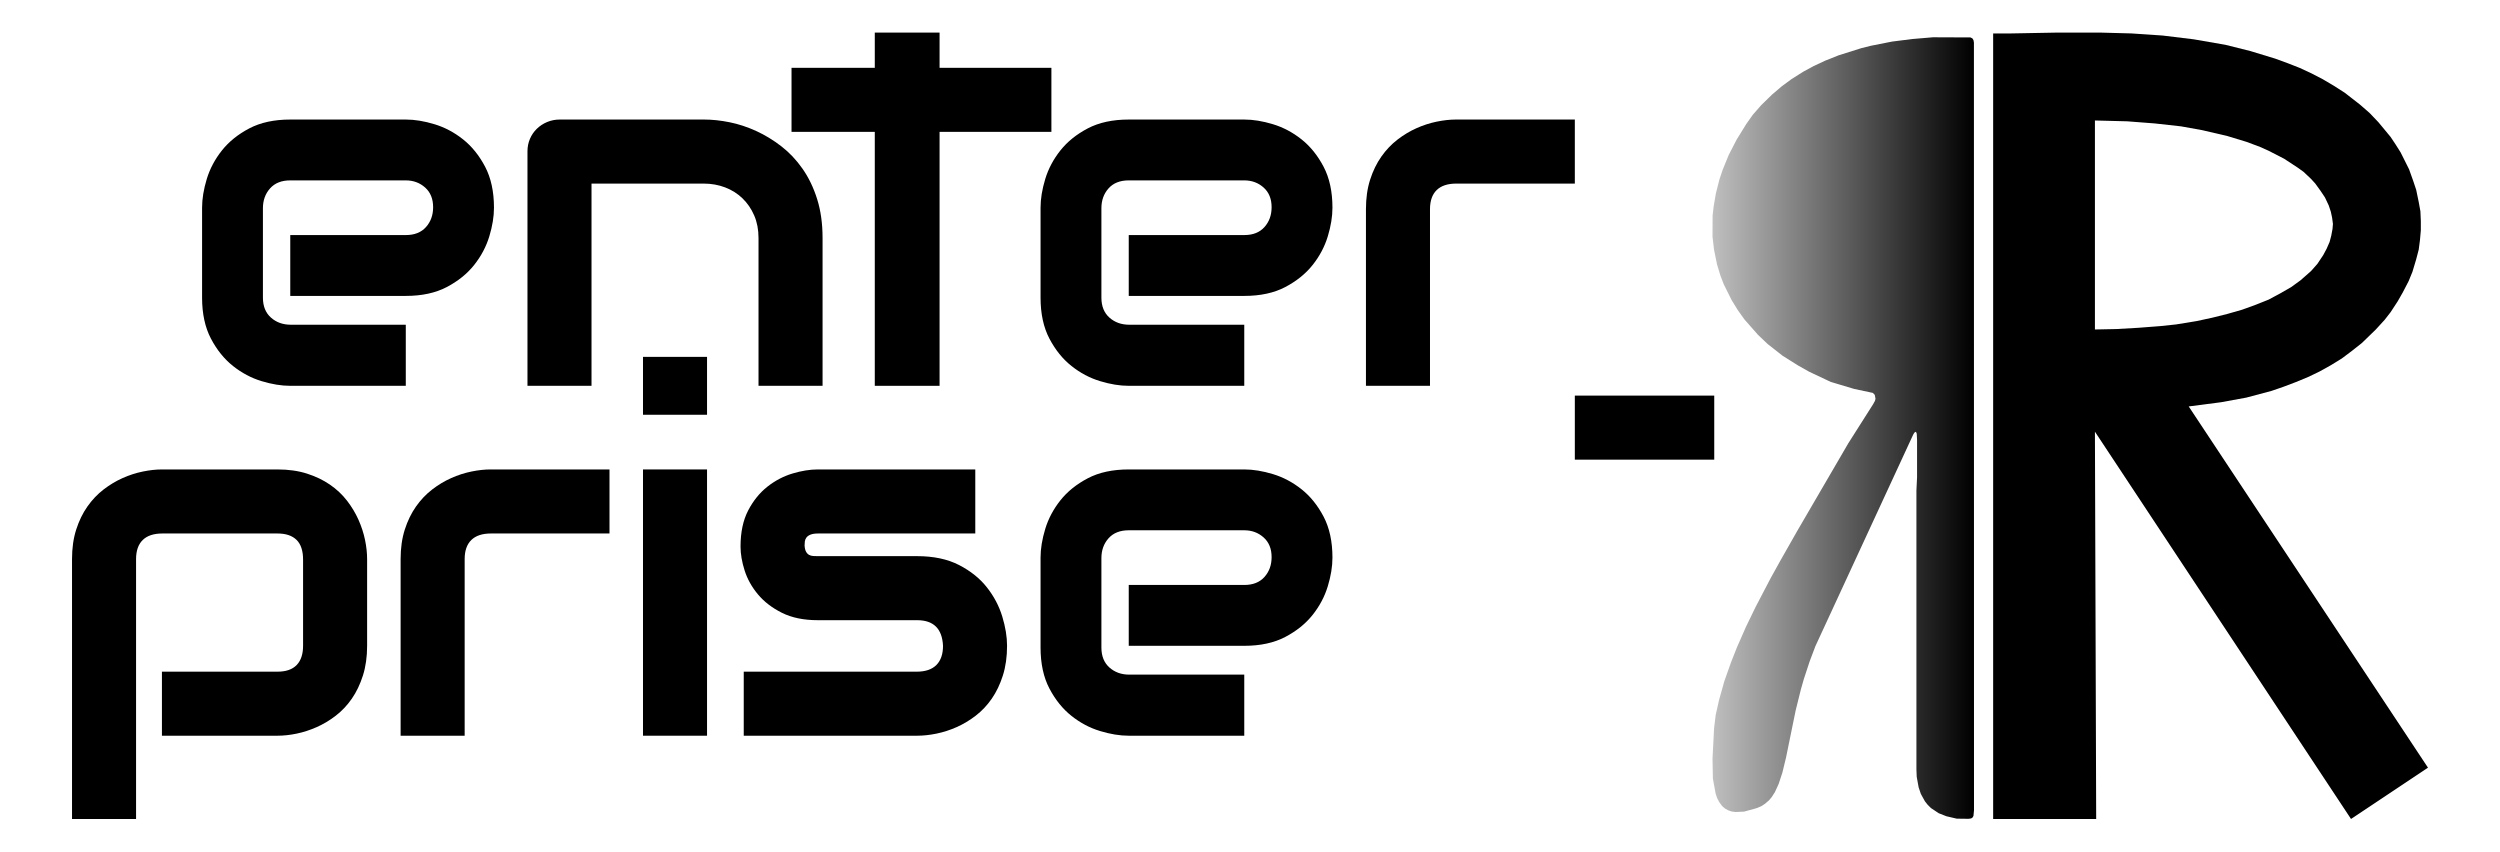
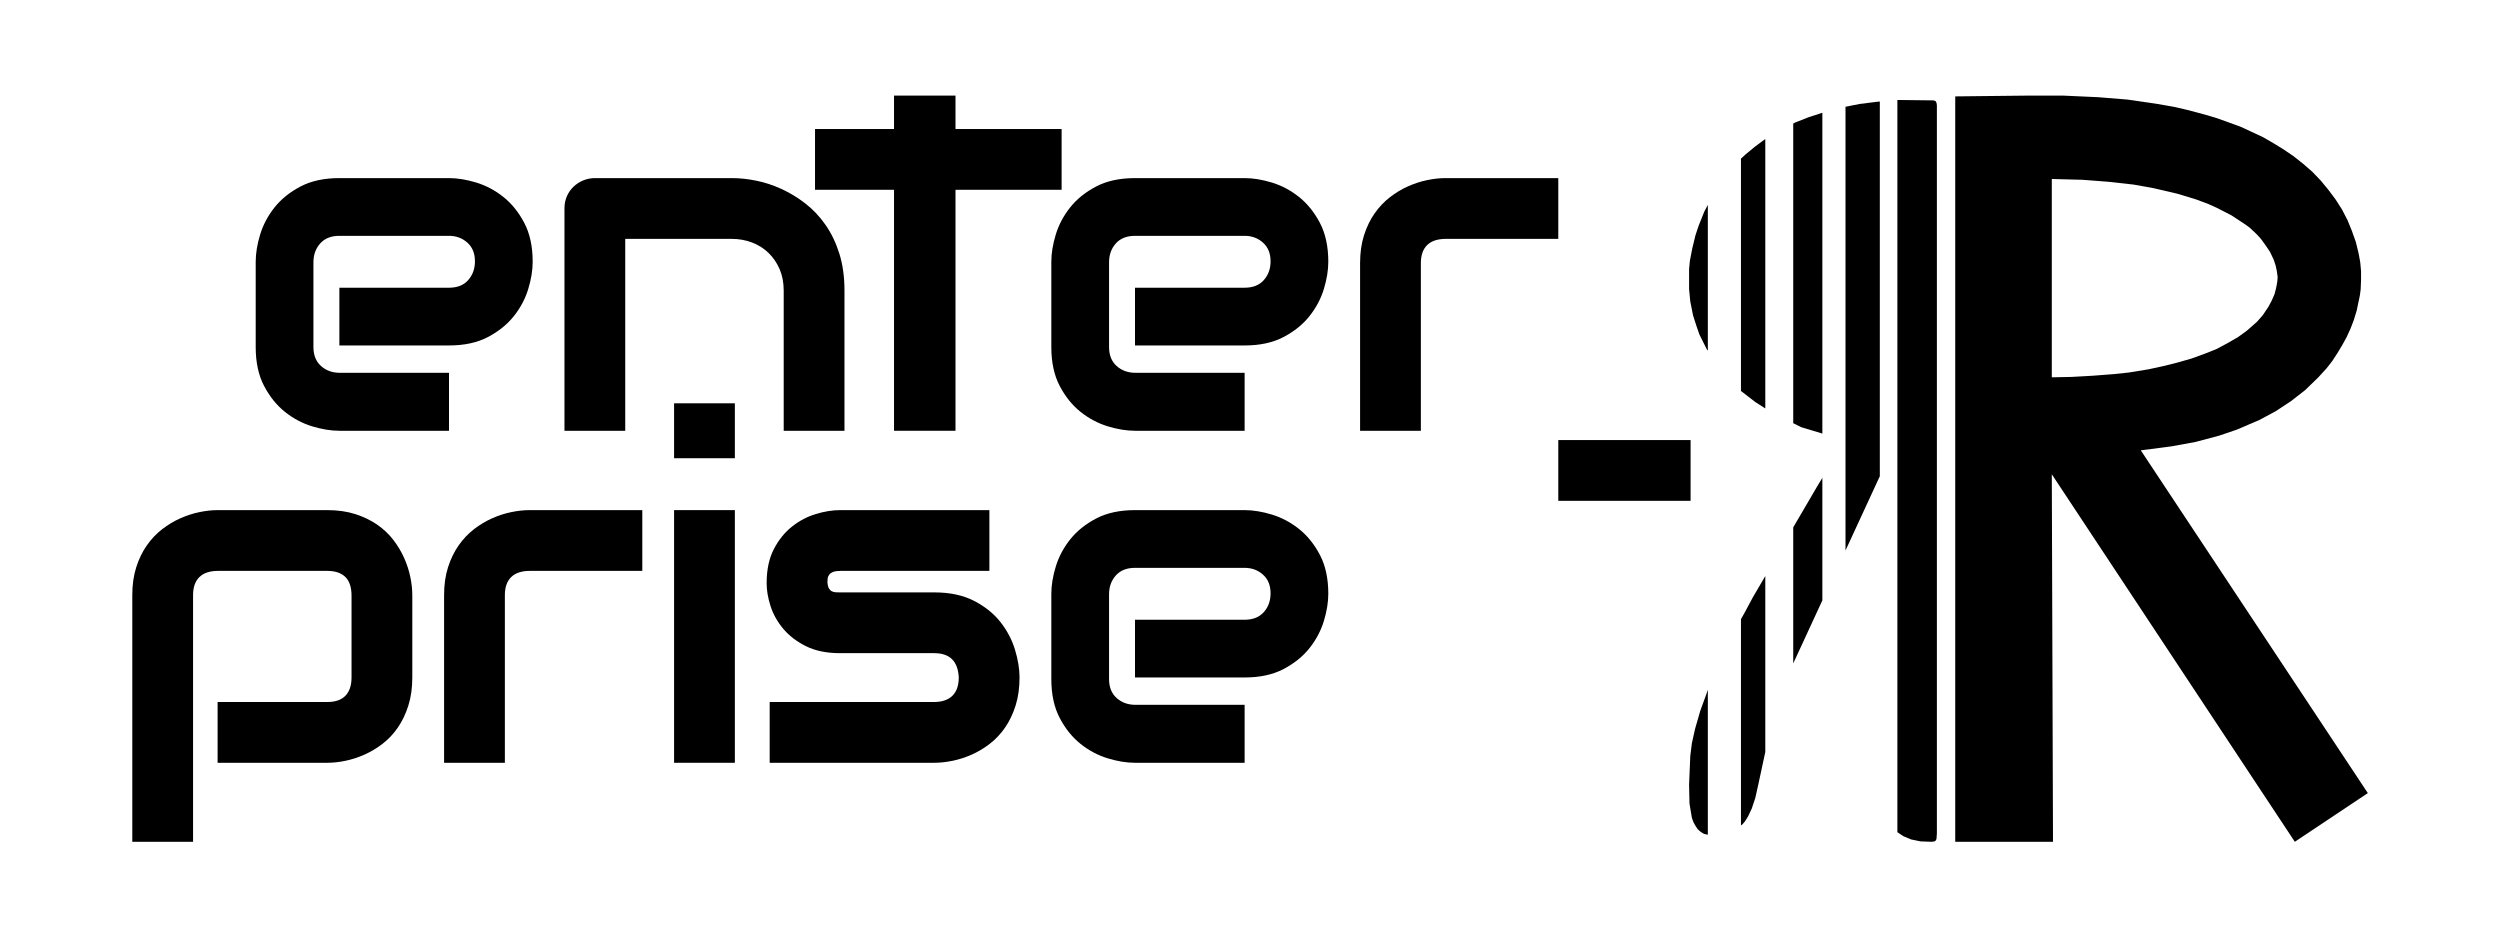
- <svg xmlns="http://www.w3.org/2000/svg" viewBox="-600.57 -1566.31 10117.69 3457.12" width="320" height="109" role="img" aria-label="Enterprise-R">
-   <defs>
-     <linearGradient id="trail-fade" gradientUnits="userSpaceOnUse" x1="6335.93" y1="171.43" x2="7397.49" y2="171.43">
-       <stop offset="0" stop-color="#000000" stop-opacity="0.25" />
-       <stop offset="1" stop-color="#000000" stop-opacity="1" />
-     </linearGradient>
-   </defs>
+ <svg xmlns="http://www.w3.org/2000/svg" viewBox="-878 -1843 10672 4011" width="320" height="120" role="img" aria-label="Enterprise-R">
  <g id="lockup">
    <g id="word" fill="#000000">
      <path d="M1389 -723Q1389 -669 1370.0 -606.5Q1351 -544 1308.5 -490.5Q1266 -437 1197.5 -401.0Q1129 -365 1031 -365H562V-612H1031Q1084 -612 1113.0 -644.5Q1142 -677 1142 -725Q1142 -776 1109.5 -805.0Q1077 -834 1031 -834H562Q509 -834 480.0 -801.5Q451 -769 451 -721V-358Q451 -306 483.5 -277.0Q516 -248 564 -248H1031V0H562Q508 0 445.5 -19.0Q383 -38 329.5 -80.5Q276 -123 240.0 -191.5Q204 -260 204 -358V-723Q204 -777 223.0 -839.5Q242 -902 284.5 -955.5Q327 -1009 395.5 -1045.0Q464 -1081 562 -1081H1031Q1085 -1081 1147.5 -1062.0Q1210 -1043 1263.5 -1000.5Q1317 -958 1353.0 -889.5Q1389 -821 1389 -723Z" />
      <path d="M2723 0H2463V-600Q2463 -651 2445.5 -691.5Q2428 -732 2398.0 -761.0Q2368 -790 2327.5 -805.5Q2287 -821 2240 -821H1785V0H1525V-952Q1525 -979 1535.0 -1002.5Q1545 -1026 1563.0 -1043.5Q1581 -1061 1605.0 -1071.0Q1629 -1081 1656 -1081H2242Q2291 -1081 2345.5 -1070.0Q2400 -1059 2453.5 -1034.5Q2507 -1010 2555.5 -972.5Q2604 -935 2641.5 -881.5Q2679 -828 2701.0 -758.0Q2723 -688 2723 -600Z" />
      <path d="M2935.0 -1031.0H2597.0V-1291.0H2935.0V-1434.0H3198.0V-1291.0H3652.0V-1031.0H3198.0V0.0H2935.0Z" />
      <path d="M4793.0 -723.0Q4793.0 -669.0 4774.0 -606.5Q4755.0 -544.0 4712.5 -490.5Q4670.0 -437.0 4601.5 -401.0Q4533.0 -365.0 4435.0 -365.0H3966.0V-612.0H4435.0Q4488.0 -612.0 4517.0 -644.5Q4546.0 -677.0 4546.0 -725.0Q4546.0 -776.0 4513.5 -805.0Q4481.0 -834.0 4435.0 -834.0H3966.0Q3913.0 -834.0 3884.0 -801.5Q3855.0 -769.0 3855.0 -721.0V-358.0Q3855.0 -306.0 3887.5 -277.0Q3920.0 -248.0 3968.0 -248.0H4435.0V0.0H3966.0Q3912.0 0.0 3849.5 -19.0Q3787.0 -38.0 3733.5 -80.5Q3680.0 -123.0 3644.0 -191.5Q3608.0 -260.0 3608.0 -358.0V-723.0Q3608.0 -777.0 3627.0 -839.5Q3646.0 -902.0 3688.5 -955.5Q3731.0 -1009.0 3799.5 -1045.0Q3868.0 -1081.0 3966.0 -1081.0H4435.0Q4489.0 -1081.0 4551.5 -1062.0Q4614.0 -1043.0 4667.5 -1000.5Q4721.0 -958.0 4757.0 -889.5Q4793.0 -821.0 4793.0 -723.0Z" />
      <path d="M5777.0 -821.0H5296.0Q5243.0 -821.0 5216.0 -794.5Q5189.0 -768.0 5189.0 -717.0V0.0H4929.0V-717.0Q4929.0 -784.0 4946.0 -837.0Q4963.0 -890.0 4991.5 -930.5Q5020.0 -971.0 5057.0 -999.5Q5094.0 -1028.0 5134.5 -1046.0Q5175.0 -1064.0 5216.5 -1072.5Q5258.0 -1081.0 5294.0 -1081.0H5777.0Z" />
      <path d="M874.0 1055.5Q874.0 1122.5 857.0 1176.0Q840.0 1229.5 812.0 1270.0Q784.0 1310.5 747.0 1339.0Q710.0 1367.5 669.5 1385.5Q629.0 1403.5 588.0 1412.0Q547.0 1420.5 510.0 1420.5H41.0V1160.5H510.0Q562.0 1160.5 588.0 1133.5Q614.0 1106.5 614.0 1055.5V705.5Q614.0 651.5 587.5 625.5Q561.0 599.5 510.0 599.5H43.0Q-10.0 599.5 -37.0 626.0Q-64.0 652.5 -64.0 703.5V1758.5H-324.0V703.5Q-324.0 636.5 -307.0 583.5Q-290.0 530.5 -261.5 490.0Q-233.0 449.5 -196.0 421.0Q-159.0 392.5 -118.5 374.5Q-78.0 356.5 -36.5 348.0Q5.0 339.5 41.0 339.5H510.0Q577.0 339.5 630.0 356.5Q683.0 373.5 723.5 401.5Q764.0 429.5 792.5 466.5Q821.0 503.5 839.0 544.0Q857.0 584.5 865.5 625.5Q874.0 666.5 874.0 703.5Z" />
      <path d="M1858.0 599.5H1377.0Q1324.0 599.5 1297.0 626.0Q1270.0 652.5 1270.0 703.5V1420.5H1010.0V703.5Q1010.0 636.5 1027.0 583.5Q1044.0 530.5 1072.5 490.0Q1101.0 449.5 1138.0 421.0Q1175.0 392.5 1215.5 374.5Q1256.0 356.5 1297.5 348.0Q1339.0 339.5 1375.0 339.5H1858.0Z" />
      <path d="M2254.0 117.5H1994.0V-117.5H2254.0ZM2254.0 1420.5H1994.0V339.5H2254.0Z" />
      <path d="M3472.0 1055.5Q3472.0 1122.5 3455.0 1176.0Q3438.0 1229.5 3410.0 1270.0Q3382.0 1310.5 3345.0 1339.0Q3308.0 1367.5 3267.5 1385.5Q3227.0 1403.5 3185.5 1412.0Q3144.0 1420.5 3107.0 1420.5H2403.0V1160.5H3105.0Q3158.0 1160.5 3185.0 1133.5Q3212.0 1106.5 3212.0 1055.5Q3207.0 951.5 3107.0 951.5H2704.0Q2618.0 951.5 2558.0 921.5Q2498.0 891.5 2460.5 846.5Q2423.0 801.5 2406.5 749.5Q2390.0 697.5 2390.0 652.5Q2390.0 565.5 2421.0 506.0Q2452.0 446.5 2499.0 409.5Q2546.0 372.5 2601.0 356.0Q2656.0 339.5 2704.0 339.5H3343.0V599.5H2706.0Q2686.0 599.5 2674.5 604.0Q2663.0 608.5 2657.5 616.0Q2652.0 623.5 2651.0 632.0Q2650.0 640.5 2650.0 648.5Q2651.0 664.5 2656.0 673.5Q2661.0 682.5 2668.5 686.5Q2676.0 690.5 2685.5 691.0Q2695.0 691.5 2704.0 691.5H3107.0Q3207.0 691.5 3277.0 727.5Q3347.0 763.5 3390.0 818.0Q3433.0 872.5 3452.5 936.5Q3472.0 1000.5 3472.0 1055.5Z" />
      <path d="M4793.0 697.5Q4793.0 751.5 4774.0 814.0Q4755.0 876.5 4712.5 930.0Q4670.0 983.5 4601.5 1019.5Q4533.0 1055.5 4435.0 1055.5H3966.0V808.5H4435.0Q4488.0 808.5 4517.0 776.0Q4546.0 743.5 4546.0 695.5Q4546.0 644.5 4513.5 615.5Q4481.0 586.5 4435.0 586.5H3966.0Q3913.0 586.5 3884.0 619.0Q3855.0 651.5 3855.0 699.5V1062.5Q3855.0 1114.5 3887.5 1143.5Q3920.0 1172.5 3968.0 1172.5H4435.0V1420.5H3966.0Q3912.0 1420.5 3849.5 1401.5Q3787.0 1382.5 3733.5 1340.0Q3680.0 1297.5 3644.0 1229.0Q3608.0 1160.5 3608.0 1062.5V697.5Q3608.0 643.5 3627.0 581.0Q3646.0 518.5 3688.5 465.0Q3731.0 411.5 3799.5 375.5Q3868.0 339.5 3966.0 339.5H4435.0Q4489.0 339.5 4551.5 358.5Q4614.0 377.5 4667.5 420.0Q4721.0 462.5 4757.0 531.0Q4793.0 599.5 4793.0 697.5Z" />
      <path d="M6343.0 39.75V299.75H5777.0V39.75Z" />
    </g>
-     <g id="logo">
-       <path id="r-sage" fill="#000000" fill-rule="evenodd" d="M7550.402 -1430.586 7734.782 -1434.0H7910.626L8036.96 -1430.586L8163.294 -1422.049L8289.628 -1406.684L8417.67 -1384.491L8520.103 -1358.882L8620.829 -1328.152L8672.045 -1309.373L8719.848 -1290.594L8767.65 -1268.4L8813.745 -1244.499L8859.84 -1217.183L8902.52 -1189.868L8963.98 -1142.066L9003.246 -1107.921L9039.098 -1070.362L9088.607 -1010.61L9109.094 -979.88L9129.58 -947.443L9146.652 -913.298L9163.725 -879.154L9180.797 -831.352L9192.747 -795.5L9202.991 -745.991L9209.82 -708.432L9211.527 -669.166V-631.607L9208.112 -592.341L9202.991 -553.075L9192.747 -513.809L9177.382 -462.592L9162.017 -425.033L9138.116 -378.939L9117.63 -343.087L9088.607 -298.699L9064.706 -267.969L9028.854 -228.703L8972.516 -174.072L8931.543 -141.635L8890.57 -110.905L8846.182 -83.59L8800.087 -57.981L8753.992 -35.787L8704.483 -15.301L8654.973 3.479L8605.464 20.551L8503.031 47.866L8400.598 66.646L8269.142 83.718L9240.549 1550.219L8928.128 1758.5L7888.432 186.151L7893.553 1758.5H7475.285V-1430.586ZM7888.432 -228.703 7973.793 -230.41 8064.275 -235.532 8153.051 -242.361 8217.925 -249.19 8301.579 -262.848 8364.746 -276.505 8426.206 -291.87 8485.959 -308.943 8542.297 -329.429 8593.513 -349.916 8641.316 -375.524 8685.703 -401.132 8723.262 -428.448 8765.943 -466.007 8791.551 -495.029 8815.452 -530.881 8829.11 -556.489 8841.06 -583.805 8847.889 -609.413 8853.011 -636.729 8854.718 -657.215 8851.303 -682.824 8846.182 -706.725 8837.646 -732.333 8822.281 -764.77 8805.209 -790.378 8783.015 -821.108 8765.943 -839.888 8735.213 -868.91 8711.311 -885.983 8656.68 -921.834 8593.513 -954.271 8559.369 -969.636 8504.738 -990.123 8426.206 -1014.024 8323.773 -1037.925 8238.412 -1053.29 8130.857 -1065.241 8019.888 -1073.777 7888.432 -1077.191Z" />
-       <path id="ship-trail" fill="url(#trail-fade)" d="M7395.318 1746.29 7397.493 1723.105 7397.179 -1393.632 7395.318 -1403.568 7390.943 -1410.491 7383.082 -1414.333 7230.567 -1414.962 7146.721 -1407.874 7065.496 -1397.607 6979.03 -1380.549 6939.728 -1370.679 6848.022 -1341.764 6792.998 -1319.903 6745.835 -1297.712 6703.912 -1274.991 6656.749 -1245.214 6617.446 -1216.266 6578.144 -1182.813 6533.601 -1139.391 6499.538 -1100.407 6472.682 -1062.417 6433.825 -999.486 6401.439 -936.555 6377.15 -876.936 6363.84 -837.19 6349.534 -780.883 6340.52 -727.889 6336.302 -691.455 6335.935 -605.339 6342.145 -552.345 6354.276 -492.726 6368.346 -446.356 6381.631 -412.075 6414.068 -346.991 6438.646 -307.245 6465.476 -269.553 6520.29 -207.231 6559.802 -169.609 6620.066 -122.334 6680.33 -84.349 6727.494 -57.571 6816.579 -15.561 6910.906 12.629 6986.891 28.734 6994.751 36.898 6997.607 52.801 6995.38 61.243 6987.677 75.141 6887.531 232.796 6679.643 589.604 6610.062 712.123 6571.456 781.774 6510.869 897.734 6471.485 978.925 6434.425 1063.412 6410.861 1123.145 6383.977 1199.096 6362.479 1275.569 6348.802 1336.533 6342.24 1391.079 6335.935 1513.812 6337.496 1595.182 6348.719 1656.252 6355.319 1675.163 6363.552 1690.518 6374.936 1706.019 6386.379 1715.978 6400.257 1723.651 6413.859 1728.24 6429.863 1730.207 6464.007 1728.634 6512.875 1715.226 6533.205 1707.031 6548.135 1697.488 6565.227 1682.911 6575.648 1670.624 6589.108 1649.777 6604.515 1616.221 6619.504 1570.542 6634.247 1509.935 6673.628 1317.345 6694.967 1231.509 6706.32 1191.72 6730.498 1118.172 6753.768 1056.649 7150.342 198.807 7154.906 190.811 7159.822 186.762 7162.442 187.988 7165.063 194.314 7166.346 219.387V371.746L7163.752 424.741V1557.497L7164.958 1587.307L7172.818 1630.365L7181.779 1656.862L7198.208 1686.671L7209.606 1701.112L7222.706 1714.129L7254.148 1735.095L7285.591 1747.516L7327.513 1757.22L7375.222 1757.817L7385.702 1756.359L7391.257 1752.915Z" />
+     <g id="logo" transform="translate(-142.43,0)">
+       <path id="r-sage" fill="#000000" fill-rule="evenodd" d="M8035.984 1758.5H7617.715V-1430.586L7928.429 -1434.0H8078.664L8228.9 -1427.171L8355.234 -1416.928L8483.275 -1398.148L8560.1 -1384.491L8611.317 -1372.54L8688.142 -1352.053L8739.358 -1336.689L8838.377 -1300.837L8886.179 -1278.643L8933.981 -1256.449L8978.369 -1230.841L9022.757 -1203.525L9065.437 -1174.503L9106.41 -1142.066L9145.676 -1107.921L9181.528 -1070.362L9213.965 -1031.096L9244.695 -990.123L9272.011 -947.443L9295.912 -901.348L9314.691 -855.253L9331.763 -807.451L9343.714 -757.941L9350.543 -720.382L9353.957 -682.824V-643.557L9352.25 -604.291L9348.836 -578.683L9335.178 -513.809L9323.227 -474.543L9309.57 -438.691L9292.497 -401.132L9273.718 -366.988L9253.231 -332.844L9231.037 -298.699L9207.136 -267.969L9171.285 -228.703L9114.947 -174.072L9053.487 -126.27L8988.612 -83.59L8918.616 -46.031L8870.814 -25.544L8823.012 -5.057L8747.894 20.551L8645.461 47.866L8543.028 66.646L8411.572 83.718L9382.98 1550.219L9070.559 1758.5L8030.862 186.151ZM8030.862 -228.703 8116.223 -230.41 8206.706 -235.532 8295.481 -242.361 8360.356 -249.19 8444.009 -262.848 8507.176 -276.505 8568.636 -291.87 8628.389 -308.943 8684.727 -329.429 8735.944 -349.916 8783.746 -375.524 8828.134 -401.132 8865.693 -428.448 8908.373 -466.007 8933.981 -495.029 8957.882 -530.881 8971.54 -556.489 8983.491 -583.805 8990.32 -609.413 8995.441 -636.729 8997.148 -657.215 8993.734 -682.824 8988.612 -706.725 8980.076 -732.333 8964.711 -764.77 8947.639 -790.378 8925.445 -821.108 8908.373 -839.888 8877.643 -868.91 8853.742 -885.983 8799.111 -921.834 8735.944 -954.271 8701.799 -969.636 8647.168 -990.123 8568.636 -1014.024 8466.203 -1037.925 8380.842 -1053.29 8273.287 -1065.241 8162.318 -1073.777 8030.862 -1077.191Z" />
+       <path id="ship-trail" fill="#000000" d="M7539.183 1722.648 7537.476 1746.549 7534.061 1753.378 7528.94 1756.793 7516.989 1758.5 7469.187 1756.793 7428.214 1748.257 7395.777 1734.599 7370.168 1717.527V-1415.221H7373.583L7525.525 -1413.513L7534.061 -1410.099L7537.476 -1403.27L7539.183 -1393.027ZM7148.23 -1386.198 7207.983 -1398.148 7289.929 -1408.392H7295.051V194.687L7293.344 198.102L7148.23 512.23ZM6924.584 -1314.495 6934.828 -1319.616 6991.166 -1341.81 7049.211 -1360.59V12.015L6958.729 -15.301L6924.584 -32.373ZM6700.939 -1164.259 6721.425 -1183.039 6760.691 -1215.476 6799.957 -1244.499 6805.079 -1247.913V-95.54L6762.398 -122.856L6702.646 -168.951L6700.939 -170.658ZM6559.239 -343.087 6555.825 -346.501 6523.388 -411.376 6511.437 -445.52 6496.072 -493.322 6484.122 -553.075 6479.0 -605.999V-691.36L6482.414 -727.211L6492.658 -780.135L6506.316 -836.473L6519.973 -877.447L6543.874 -937.199L6559.239 -966.222ZM6924.584 413.211 7030.432 232.246 7049.211 201.516V725.632L6924.584 995.373ZM6700.939 805.872 6714.596 781.971 6752.155 711.975 6805.079 621.492V1374.376L6776.056 1509.246L6762.398 1570.706L6747.033 1616.801L6731.668 1649.238L6718.011 1671.432L6707.767 1683.382L6700.939 1688.504ZM6559.239 1727.77H6555.825L6542.167 1724.356L6528.509 1715.82L6516.559 1705.576L6506.316 1690.211L6497.779 1674.846L6490.951 1656.067L6480.707 1594.607L6479.0 1514.368L6484.122 1391.448L6490.951 1336.817L6504.608 1275.357L6526.802 1198.532L6554.118 1123.414L6559.239 1108.049Z" />
    </g>
  </g>
</svg>
